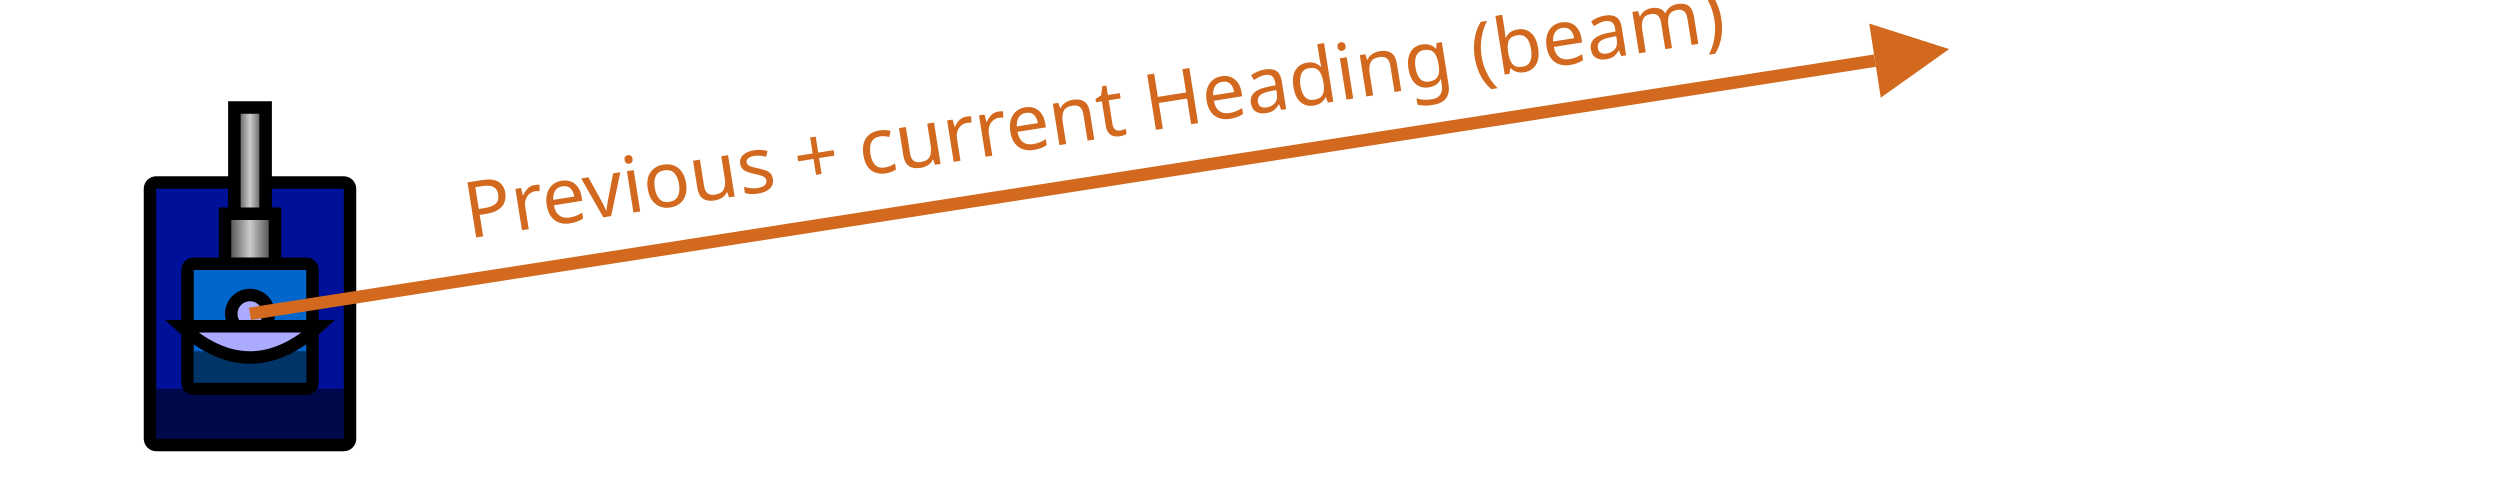
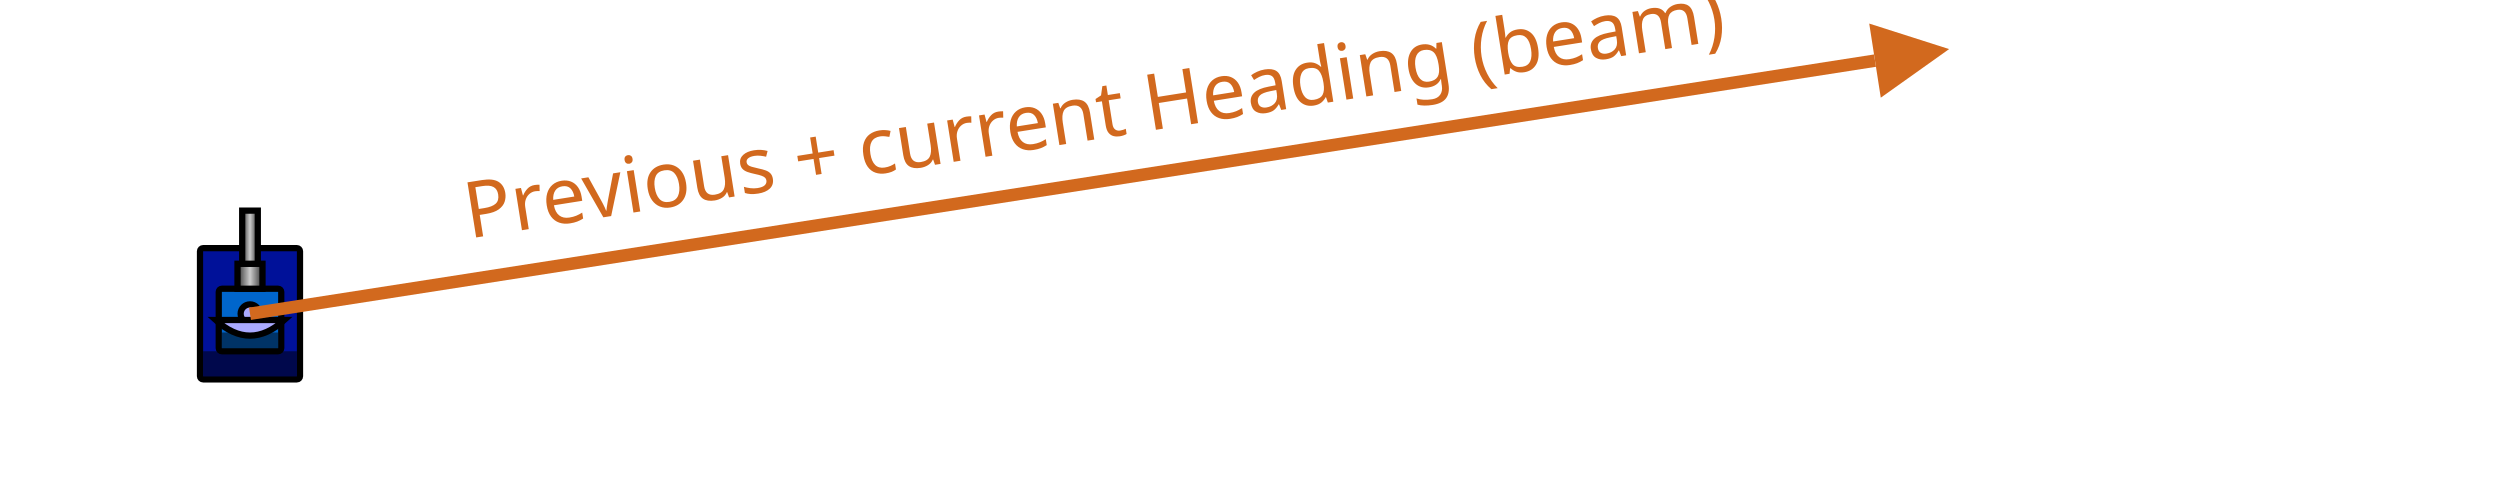
<svg xmlns="http://www.w3.org/2000/svg" version="1.1" width="500" height="98" viewBox="0 0 4000 780">
  <style>
        .text { font: 125px sans-serif; }
    </style>
-   <use href="#tank" transform="translate(0,100)" />
+   <use href="#tank" transform="scale(0.5,0.5) translate(400,600)" />
  <use href="#arrows-with-text" transform="translate(0,-200)" />
  <defs>
    <style>
            .tank-body, .tank-turret, .tank-radar {
            transform-origin: 400px 400px;
            }
            .tank-body {
            transform: rotate(var(--body-rotation, 10deg));
            }
            .tank-turret {
            transform: rotate(var(--turret-rotation, 80deg));
            }
            .tank-radar {
            transform: rotate(var(--radar-rotation, 127deg));
            }
            svg {
            --tank-body-color: #019;
            --tank-turret-color: #06c;
            --tank-radar-color: #aaf;
            --left-belt-track-1: inline;
            --left-belt-track-2: none;
            --left-belt-track-3: none;
            --right-belt-track-1: none;
            --right-belt-track-2: inline;
            --right-belt-track-3: none;
            }
            .tank-body-fill {
            fill: var(--tank-body-color, #019);
            }
            .tank-turret-fill {
            fill: var(--tank-turret-color, #06c);
            }
            .tank-radar-fill {
            fill: var(--tank-radar-color, #aaf);
            }
            .left-belt, .right-belt {
            display: none;
            }
            .left-belt.track1 {
            display: var(--left-belt-track-1, none);
            }
            .left-belt.track2 {
            display: var(--left-belt-track-2, none);
            }
            .left-belt.track3 {
            display: var(--left-belt-track-3, none);
            }
            .right-belt.track1 {
            display: var(--right-belt-track-1, none);
            }
            .right-belt.track2 {
            display: var(--right-belt-track-2, none);
            }
            .right-belt.track3 {
            display: var(--right-belt-track-3, none);
            }
        </style>
    <linearGradient id="cannon-grad" x1="0%" y1="0%" x2="100%" y2="0%">
      <stop offset="0%" stop-color="#333" />
      <stop offset="50%" stop-color="#CCC" />
      <stop offset="100%" stop-color="#333" />
    </linearGradient>
    <symbol id="link0">
      <rect x="5" y="55" width="125" height="25" fill="#aaaaaa" />
      <rect x="10" y="70" width="116" height="35" fill="#666666" rx="10" ry="10" />
      <rect x="5" y="55" width="125" height="50" fill="none" stroke="black" stroke-width="10" rx="10" ry="10" />
    </symbol>
    <symbol id="link30">
      <rect x="5" y="55" width="125" height="25" fill="#939393" />
      <rect x="10" y="70" width="116" height="30" fill="#585858" rx="10" ry="10" />
      <rect x="5" y="55" width="125" height="42" fill="none" stroke="black" stroke-width="10" rx="10" ry="10" />
    </symbol>
    <symbol id="link60">
      <rect x="5" y="55" width="125" height="20" fill="#555555" />
      <rect x="5" y="55" width="125" height="20" fill="none" stroke="black" stroke-width="10" rx="10" ry="10" />
    </symbol>
    <symbol id="main-track">
      <rect x="20" y="75" width="95" height="450" fill="#333333" stroke="black" stroke-width="10" />
    </symbol>
    <symbol id="track1">
      <use href="#main-track" />
      <use href="#link30" />
      <use href="#link0" y="60" />
      <use href="#link0" y="140" />
      <use href="#link0" y="220" />
      <use href="#link0" y="300" />
      <use href="#link0" y="380" />
      <use href="#link30" y="448" />
    </symbol>
    <symbol id="track2">
      <use href="#main-track" />
      <use href="#link60" />
      <use href="#link0" y="33" />
      <use href="#link0" y="113" />
      <use href="#link0" y="193" />
      <use href="#link0" y="273" />
      <use href="#link0" y="353" />
      <use href="#link0" y="433" />
    </symbol>
    <symbol id="track3">
      <use href="#main-track" />
      <use href="#link0" y="7" />
      <use href="#link0" y="87" />
      <use href="#link0" y="167" />
      <use href="#link0" y="247" />
      <use href="#link0" y="327" />
      <use href="#link0" y="407" />
      <use href="#link60" y="470" />
    </symbol>
    <symbol id="body">
      <use href="#track1" x="150" y="100" class="left-belt track1" />
      <use href="#track2" x="150" y="100" class="left-belt track2" />
      <use href="#track3" x="150" y="100" class="left-belt track3" />
      <use href="#track1" x="515" y="100" class="right-belt track1" />
      <use href="#track2" x="515" y="100" class="right-belt track2" />
      <use href="#track3" x="515" y="100" class="right-belt track3" />
      <rect class="tank-body-fill" x="240" y="190" width="320" height="420" stroke="black" stroke-width="20" rx="10" ry="10" />
      <rect x="250" y="520" width="300" height="80" opacity="0.5" />
    </symbol>
    <symbol id="turret">
      <rect class="tank-turret-fill" x="300" y="320" width="200" height="200" stroke="black" stroke-width="20" rx="10" ry="10" />
      <rect x="310" y="460" width="180" height="50" fill="black" opacity="0.5" />
      <rect x="360" y="240" width="80" height="80" fill="url(#cannon-grad)" stroke="black" stroke-width="20" />
      <rect x="375" y="70" width="50" height="170" fill="url(#cannon-grad)" stroke="black" stroke-width="20" />
    </symbol>
    <symbol id="radar">
      <circle class="tank-radar-fill" cx="400" cy="400" r="30" stroke="black" stroke-width="20" />
      <path class="tank-radar-fill" d="M 290 420 q 110 100 220 0 z" stroke="black" stroke-width="20" />
    </symbol>
    <symbol id="tank">
      <use class="tank-body" href="#body" />
      <use class="tank-turret" href="#turret" />
      <use class="tank-radar" href="#radar" />
    </symbol>
    <defs>
      <clipPath id="sector">
        <path d="                     M 400 400                     L 3000 0                     A -1500 -1500 0 0 1 3000 1000                     Z" />
      </clipPath>
    </defs>
    <symbol id="arrows-with-text">
      <marker id="arrow-head" markerWidth="20" markerHeight="20" refX="6" refY="3" orient="auto">
        <polygon points="6 0, 12 3, 6 6" fill="chocolate" />
      </marker>
      <line x1="400" y1="700" x2="3000" y2="295" stroke="chocolate" stroke-width="20" marker-end="url(#arrow-head)" />
      <text x="650" y="690" class="text" fill="chocolate" transform="rotate(-9)">Previous + current Heading (beam)</text>
    </symbol>
  </defs>
</svg>
